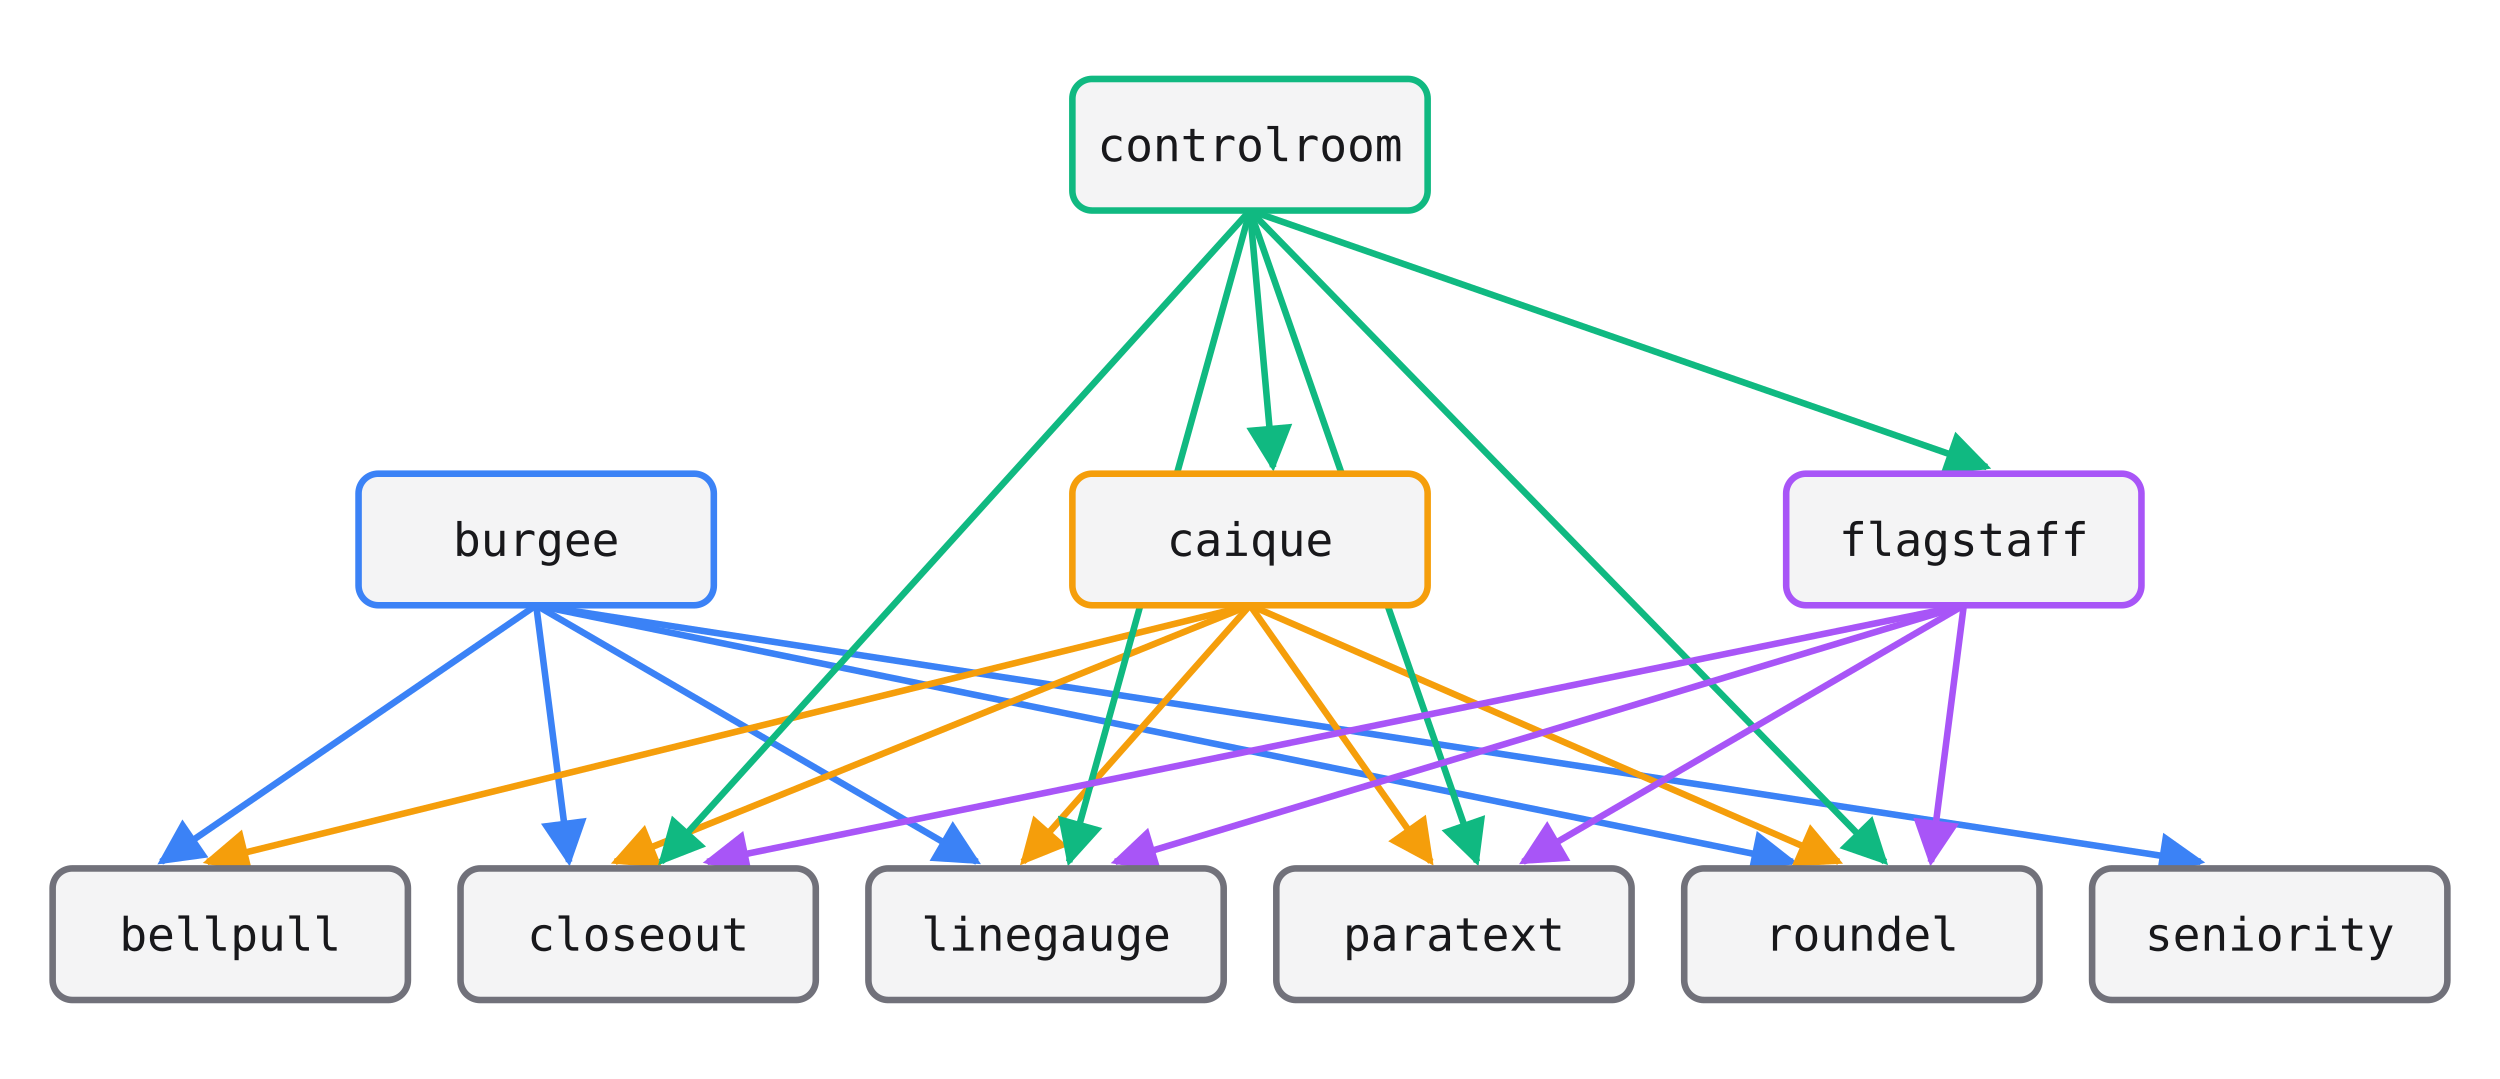
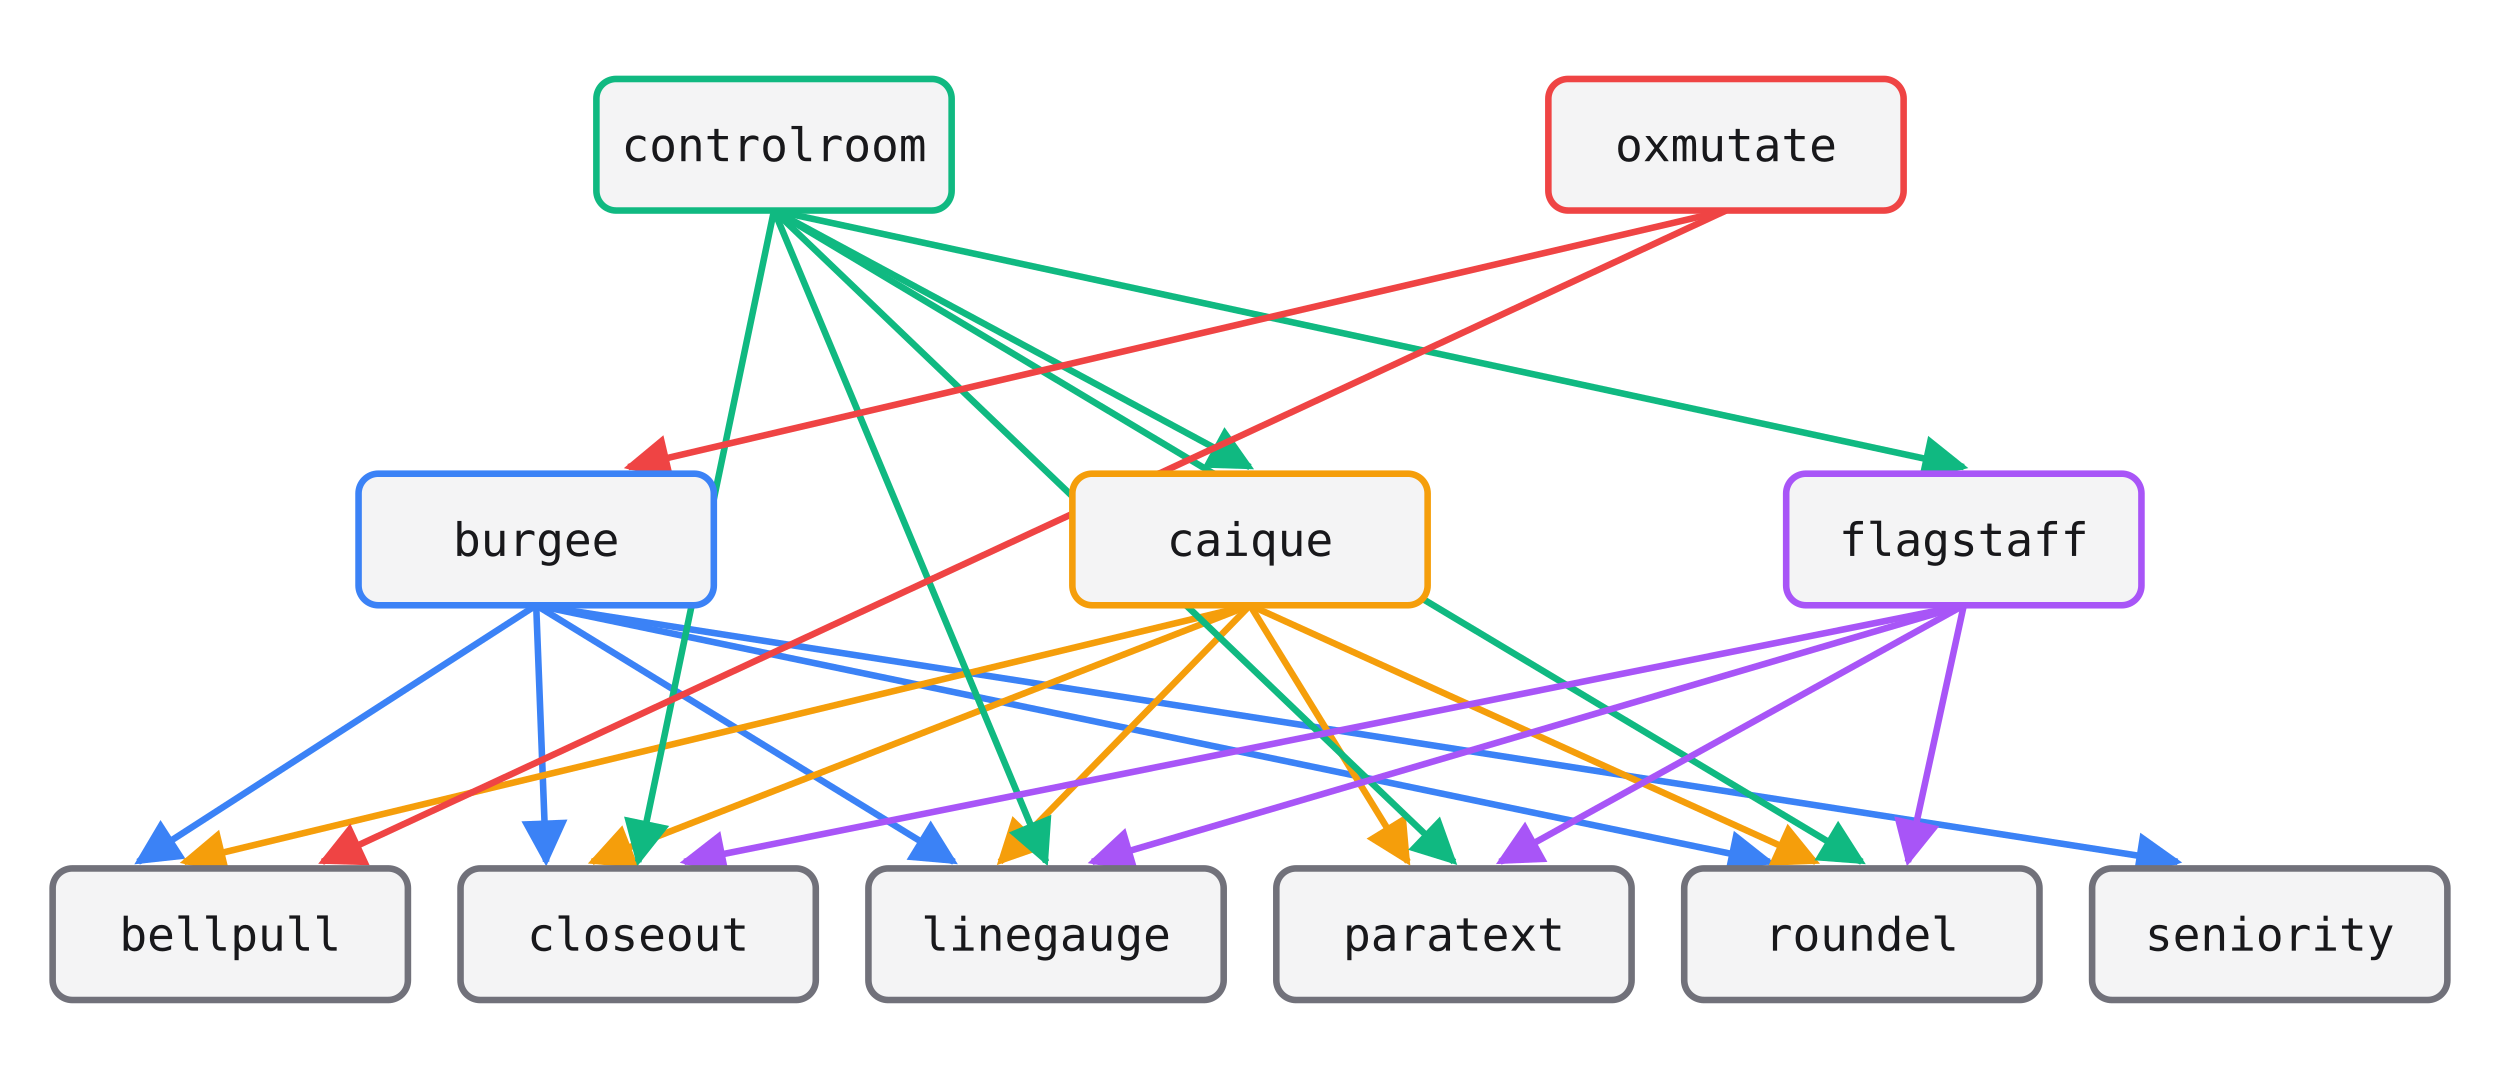
<svg xmlns="http://www.w3.org/2000/svg" viewBox="0 0 760 328" width="760" height="328" role="img" aria-labelledby="t d">
  <defs>
    <marker id="a0" viewBox="0 0 10 10" refX="9" refY="5" markerWidth="7" markerHeight="7" orient="auto-start-reverse">
      <path d="M0,0 L10,5 L0,10 z" fill="#3b82f6" />
    </marker>
    <marker id="a1" viewBox="0 0 10 10" refX="9" refY="5" markerWidth="7" markerHeight="7" orient="auto-start-reverse">
      <path d="M0,0 L10,5 L0,10 z" fill="#f59e0b" />
    </marker>
    <marker id="a2" viewBox="0 0 10 10" refX="9" refY="5" markerWidth="7" markerHeight="7" orient="auto-start-reverse">
      <path d="M0,0 L10,5 L0,10 z" fill="#10b981" />
    </marker>
    <marker id="a3" viewBox="0 0 10 10" refX="9" refY="5" markerWidth="7" markerHeight="7" orient="auto-start-reverse">
      <path d="M0,0 L10,5 L0,10 z" fill="#a855f7" />
    </marker>
+     <marker id="a4" viewBox="0 0 10 10" refX="9" refY="5" markerWidth="7" markerHeight="7" orient="auto-start-reverse">
+       <path d="M0,0 L10,5 L0,10 z" fill="#ef4444" />
+     </marker>
  </defs>
-   <line x1="163.0" y1="184" x2="49.0" y2="262" stroke="#3b82f6" stroke-width="2" marker-end="url(#a0)" />
-   <line x1="163.0" y1="184" x2="173.0" y2="262" stroke="#3b82f6" stroke-width="2" marker-end="url(#a0)" />
-   <line x1="163.0" y1="184" x2="297.0" y2="262" stroke="#3b82f6" stroke-width="2" marker-end="url(#a0)" />
-   <line x1="163.0" y1="184" x2="545.0" y2="262" stroke="#3b82f6" stroke-width="2" marker-end="url(#a0)" />
-   <line x1="163.0" y1="184" x2="669.0" y2="262" stroke="#3b82f6" stroke-width="2" marker-end="url(#a0)" />
-   <line x1="380.0" y1="184" x2="63.0" y2="262" stroke="#f59e0b" stroke-width="2" marker-end="url(#a1)" />
-   <line x1="380.0" y1="184" x2="187.0" y2="262" stroke="#f59e0b" stroke-width="2" marker-end="url(#a1)" />
-   <line x1="380.0" y1="184" x2="311.0" y2="262" stroke="#f59e0b" stroke-width="2" marker-end="url(#a1)" />
-   <line x1="380.0" y1="184" x2="435.0" y2="262" stroke="#f59e0b" stroke-width="2" marker-end="url(#a1)" />
-   <line x1="380.0" y1="184" x2="559.0" y2="262" stroke="#f59e0b" stroke-width="2" marker-end="url(#a1)" />
-   <line x1="380.0" y1="64" x2="387.0" y2="142" stroke="#10b981" stroke-width="2" marker-end="url(#a2)" />
-   <line x1="380.0" y1="64" x2="201.0" y2="262" stroke="#10b981" stroke-width="2" marker-end="url(#a2)" />
-   <line x1="380.0" y1="64" x2="604.0" y2="142" stroke="#10b981" stroke-width="2" marker-end="url(#a2)" />
-   <line x1="380.0" y1="64" x2="325.0" y2="262" stroke="#10b981" stroke-width="2" marker-end="url(#a2)" />
-   <line x1="380.0" y1="64" x2="449.0" y2="262" stroke="#10b981" stroke-width="2" marker-end="url(#a2)" />
-   <line x1="380.0" y1="64" x2="573.0" y2="262" stroke="#10b981" stroke-width="2" marker-end="url(#a2)" />
-   <line x1="597.0" y1="184" x2="215.0" y2="262" stroke="#a855f7" stroke-width="2" marker-end="url(#a3)" />
-   <line x1="597.0" y1="184" x2="339.0" y2="262" stroke="#a855f7" stroke-width="2" marker-end="url(#a3)" />
-   <line x1="597.0" y1="184" x2="463.0" y2="262" stroke="#a855f7" stroke-width="2" marker-end="url(#a3)" />
-   <line x1="597.0" y1="184" x2="587.0" y2="262" stroke="#a855f7" stroke-width="2" marker-end="url(#a3)" />
+   <line x1="163.0" y1="184" x2="42.0" y2="262" stroke="#3b82f6" stroke-width="2" marker-end="url(#a0)" />
+   <line x1="163.0" y1="184" x2="166.0" y2="262" stroke="#3b82f6" stroke-width="2" marker-end="url(#a0)" />
+   <line x1="163.0" y1="184" x2="290.0" y2="262" stroke="#3b82f6" stroke-width="2" marker-end="url(#a0)" />
+   <line x1="163.0" y1="184" x2="538.0" y2="262" stroke="#3b82f6" stroke-width="2" marker-end="url(#a0)" />
+   <line x1="163.0" y1="184" x2="662.0" y2="262" stroke="#3b82f6" stroke-width="2" marker-end="url(#a0)" />
+   <line x1="380.0" y1="184" x2="56.0" y2="262" stroke="#f59e0b" stroke-width="2" marker-end="url(#a1)" />
+   <line x1="380.0" y1="184" x2="180.0" y2="262" stroke="#f59e0b" stroke-width="2" marker-end="url(#a1)" />
+   <line x1="380.0" y1="184" x2="304.0" y2="262" stroke="#f59e0b" stroke-width="2" marker-end="url(#a1)" />
+   <line x1="380.0" y1="184" x2="428.0" y2="262" stroke="#f59e0b" stroke-width="2" marker-end="url(#a1)" />
+   <line x1="380.0" y1="184" x2="552.0" y2="262" stroke="#f59e0b" stroke-width="2" marker-end="url(#a1)" />
+   <line x1="235.3" y1="64" x2="380.0" y2="142" stroke="#10b981" stroke-width="2" marker-end="url(#a2)" />
+   <line x1="235.3" y1="64" x2="194.0" y2="262" stroke="#10b981" stroke-width="2" marker-end="url(#a2)" />
+   <line x1="235.3" y1="64" x2="597.0" y2="142" stroke="#10b981" stroke-width="2" marker-end="url(#a2)" />
+   <line x1="235.3" y1="64" x2="318.0" y2="262" stroke="#10b981" stroke-width="2" marker-end="url(#a2)" />
+   <line x1="235.3" y1="64" x2="442.0" y2="262" stroke="#10b981" stroke-width="2" marker-end="url(#a2)" />
+   <line x1="235.3" y1="64" x2="566.0" y2="262" stroke="#10b981" stroke-width="2" marker-end="url(#a2)" />
+   <line x1="597.0" y1="184" x2="208.0" y2="262" stroke="#a855f7" stroke-width="2" marker-end="url(#a3)" />
+   <line x1="597.0" y1="184" x2="332.0" y2="262" stroke="#a855f7" stroke-width="2" marker-end="url(#a3)" />
+   <line x1="597.0" y1="184" x2="456.0" y2="262" stroke="#a855f7" stroke-width="2" marker-end="url(#a3)" />
+   <line x1="597.0" y1="184" x2="580.0" y2="262" stroke="#a855f7" stroke-width="2" marker-end="url(#a3)" />
+   <line x1="524.7" y1="64" x2="98.0" y2="262" stroke="#ef4444" stroke-width="2" marker-end="url(#a4)" />
+   <line x1="524.7" y1="64" x2="191.0" y2="142" stroke="#ef4444" stroke-width="2" marker-end="url(#a4)" />
  <rect x="109.0" y="144" width="108" height="40" rx="6" fill="#f4f4f5" stroke="#3b82f6" stroke-width="2" />
  <text x="163.0" y="169" text-anchor="middle" font-family="ui-monospace, SFMono-Regular, Menlo, Consolas, monospace" font-size="14" fill="#18181b">burgee</text>
  <rect x="326.0" y="144" width="108" height="40" rx="6" fill="#f4f4f5" stroke="#f59e0b" stroke-width="2" />
  <text x="380.0" y="169" text-anchor="middle" font-family="ui-monospace, SFMono-Regular, Menlo, Consolas, monospace" font-size="14" fill="#18181b">caique</text>
-   <rect x="326.0" y="24" width="108" height="40" rx="6" fill="#f4f4f5" stroke="#10b981" stroke-width="2" />
-   <text x="380.0" y="49" text-anchor="middle" font-family="ui-monospace, SFMono-Regular, Menlo, Consolas, monospace" font-size="14" fill="#18181b">controlroom</text>
+   <rect x="181.3" y="24" width="108" height="40" rx="6" fill="#f4f4f5" stroke="#10b981" stroke-width="2" />
+   <text x="235.3" y="49" text-anchor="middle" font-family="ui-monospace, SFMono-Regular, Menlo, Consolas, monospace" font-size="14" fill="#18181b">controlroom</text>
  <rect x="543.0" y="144" width="108" height="40" rx="6" fill="#f4f4f5" stroke="#a855f7" stroke-width="2" />
  <text x="597.0" y="169" text-anchor="middle" font-family="ui-monospace, SFMono-Regular, Menlo, Consolas, monospace" font-size="14" fill="#18181b">flagstaff</text>
+   <rect x="470.7" y="24" width="108" height="40" rx="6" fill="#f4f4f5" stroke="#ef4444" stroke-width="2" />
+   <text x="524.7" y="49" text-anchor="middle" font-family="ui-monospace, SFMono-Regular, Menlo, Consolas, monospace" font-size="14" fill="#18181b">oxmutate</text>
  <rect x="16.0" y="264" width="108" height="40" rx="6" fill="#f4f4f5" stroke="#71717a" stroke-width="2" />
  <text x="70.0" y="289" text-anchor="middle" font-family="ui-monospace, SFMono-Regular, Menlo, Consolas, monospace" font-size="14" fill="#18181b">bellpull</text>
  <rect x="140.0" y="264" width="108" height="40" rx="6" fill="#f4f4f5" stroke="#71717a" stroke-width="2" />
  <text x="194.0" y="289" text-anchor="middle" font-family="ui-monospace, SFMono-Regular, Menlo, Consolas, monospace" font-size="14" fill="#18181b">closeout</text>
  <rect x="264.0" y="264" width="108" height="40" rx="6" fill="#f4f4f5" stroke="#71717a" stroke-width="2" />
  <text x="318.0" y="289" text-anchor="middle" font-family="ui-monospace, SFMono-Regular, Menlo, Consolas, monospace" font-size="14" fill="#18181b">linegauge</text>
  <rect x="388.0" y="264" width="108" height="40" rx="6" fill="#f4f4f5" stroke="#71717a" stroke-width="2" />
  <text x="442.0" y="289" text-anchor="middle" font-family="ui-monospace, SFMono-Regular, Menlo, Consolas, monospace" font-size="14" fill="#18181b">paratext</text>
  <rect x="512.0" y="264" width="108" height="40" rx="6" fill="#f4f4f5" stroke="#71717a" stroke-width="2" />
  <text x="566.0" y="289" text-anchor="middle" font-family="ui-monospace, SFMono-Regular, Menlo, Consolas, monospace" font-size="14" fill="#18181b">roundel</text>
  <rect x="636.0" y="264" width="108" height="40" rx="6" fill="#f4f4f5" stroke="#71717a" stroke-width="2" />
  <text x="690.0" y="289" text-anchor="middle" font-family="ui-monospace, SFMono-Regular, Menlo, Consolas, monospace" font-size="14" fill="#18181b">seniority</text>
</svg>
